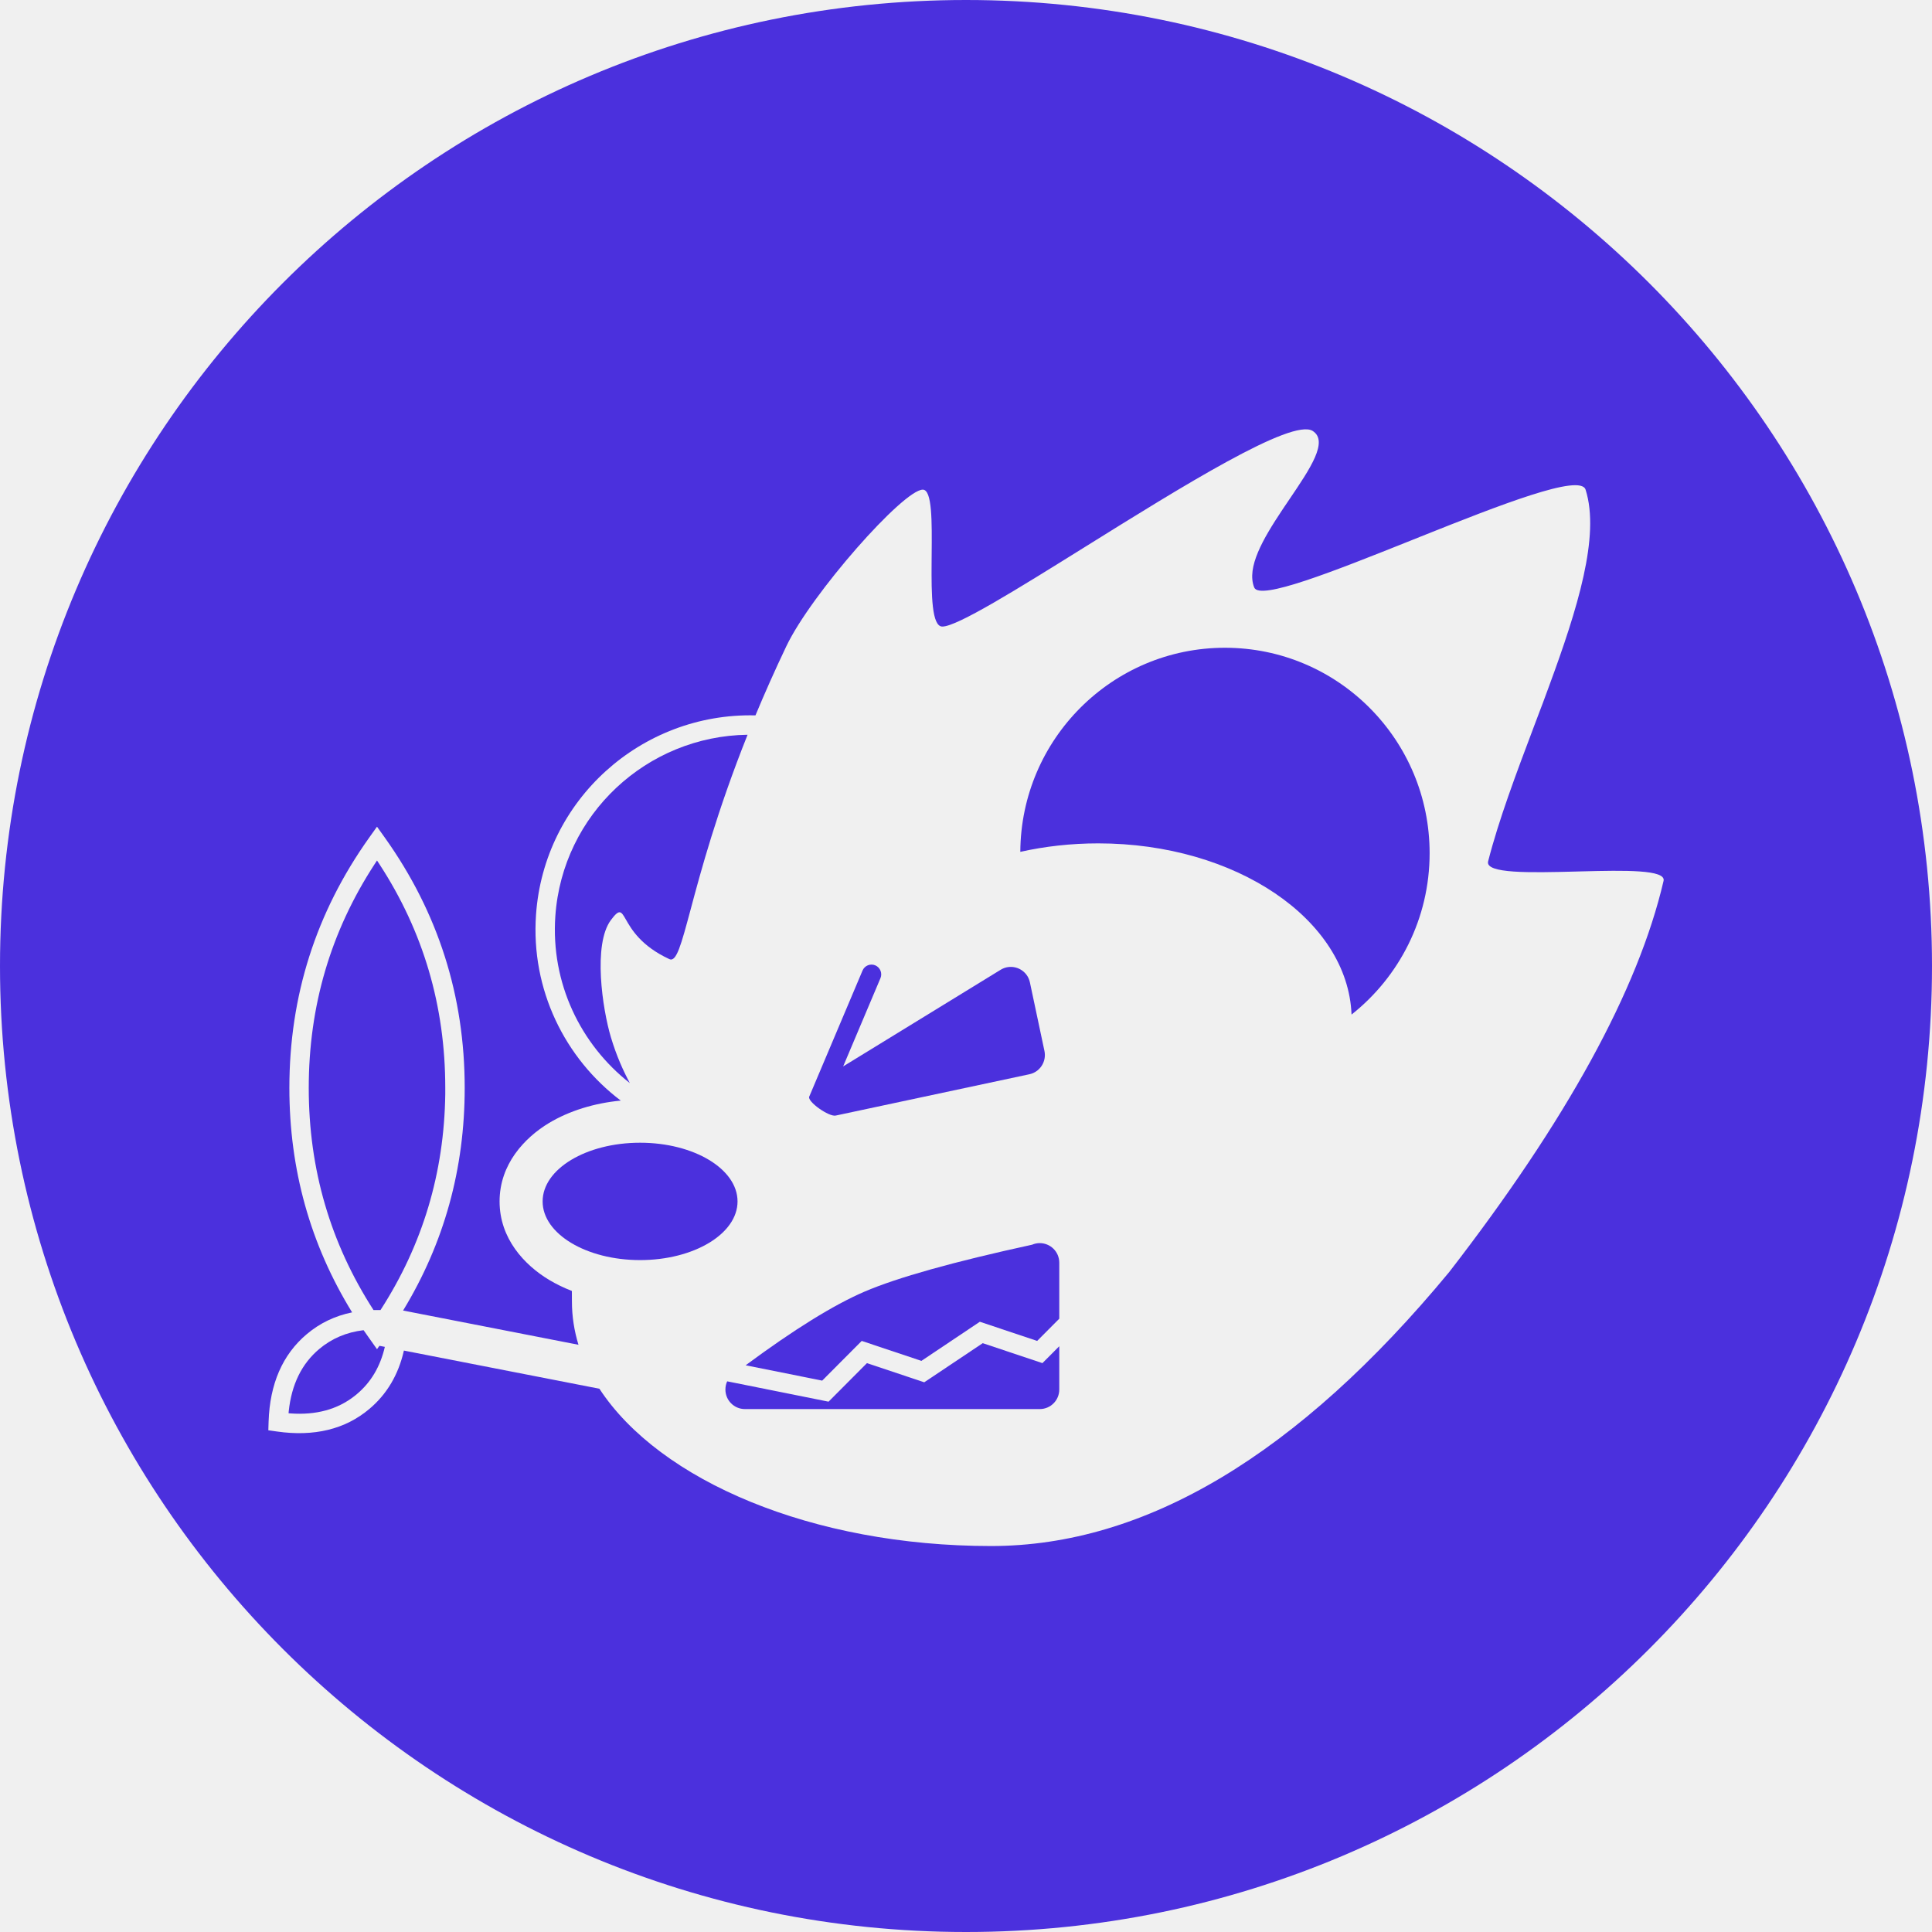
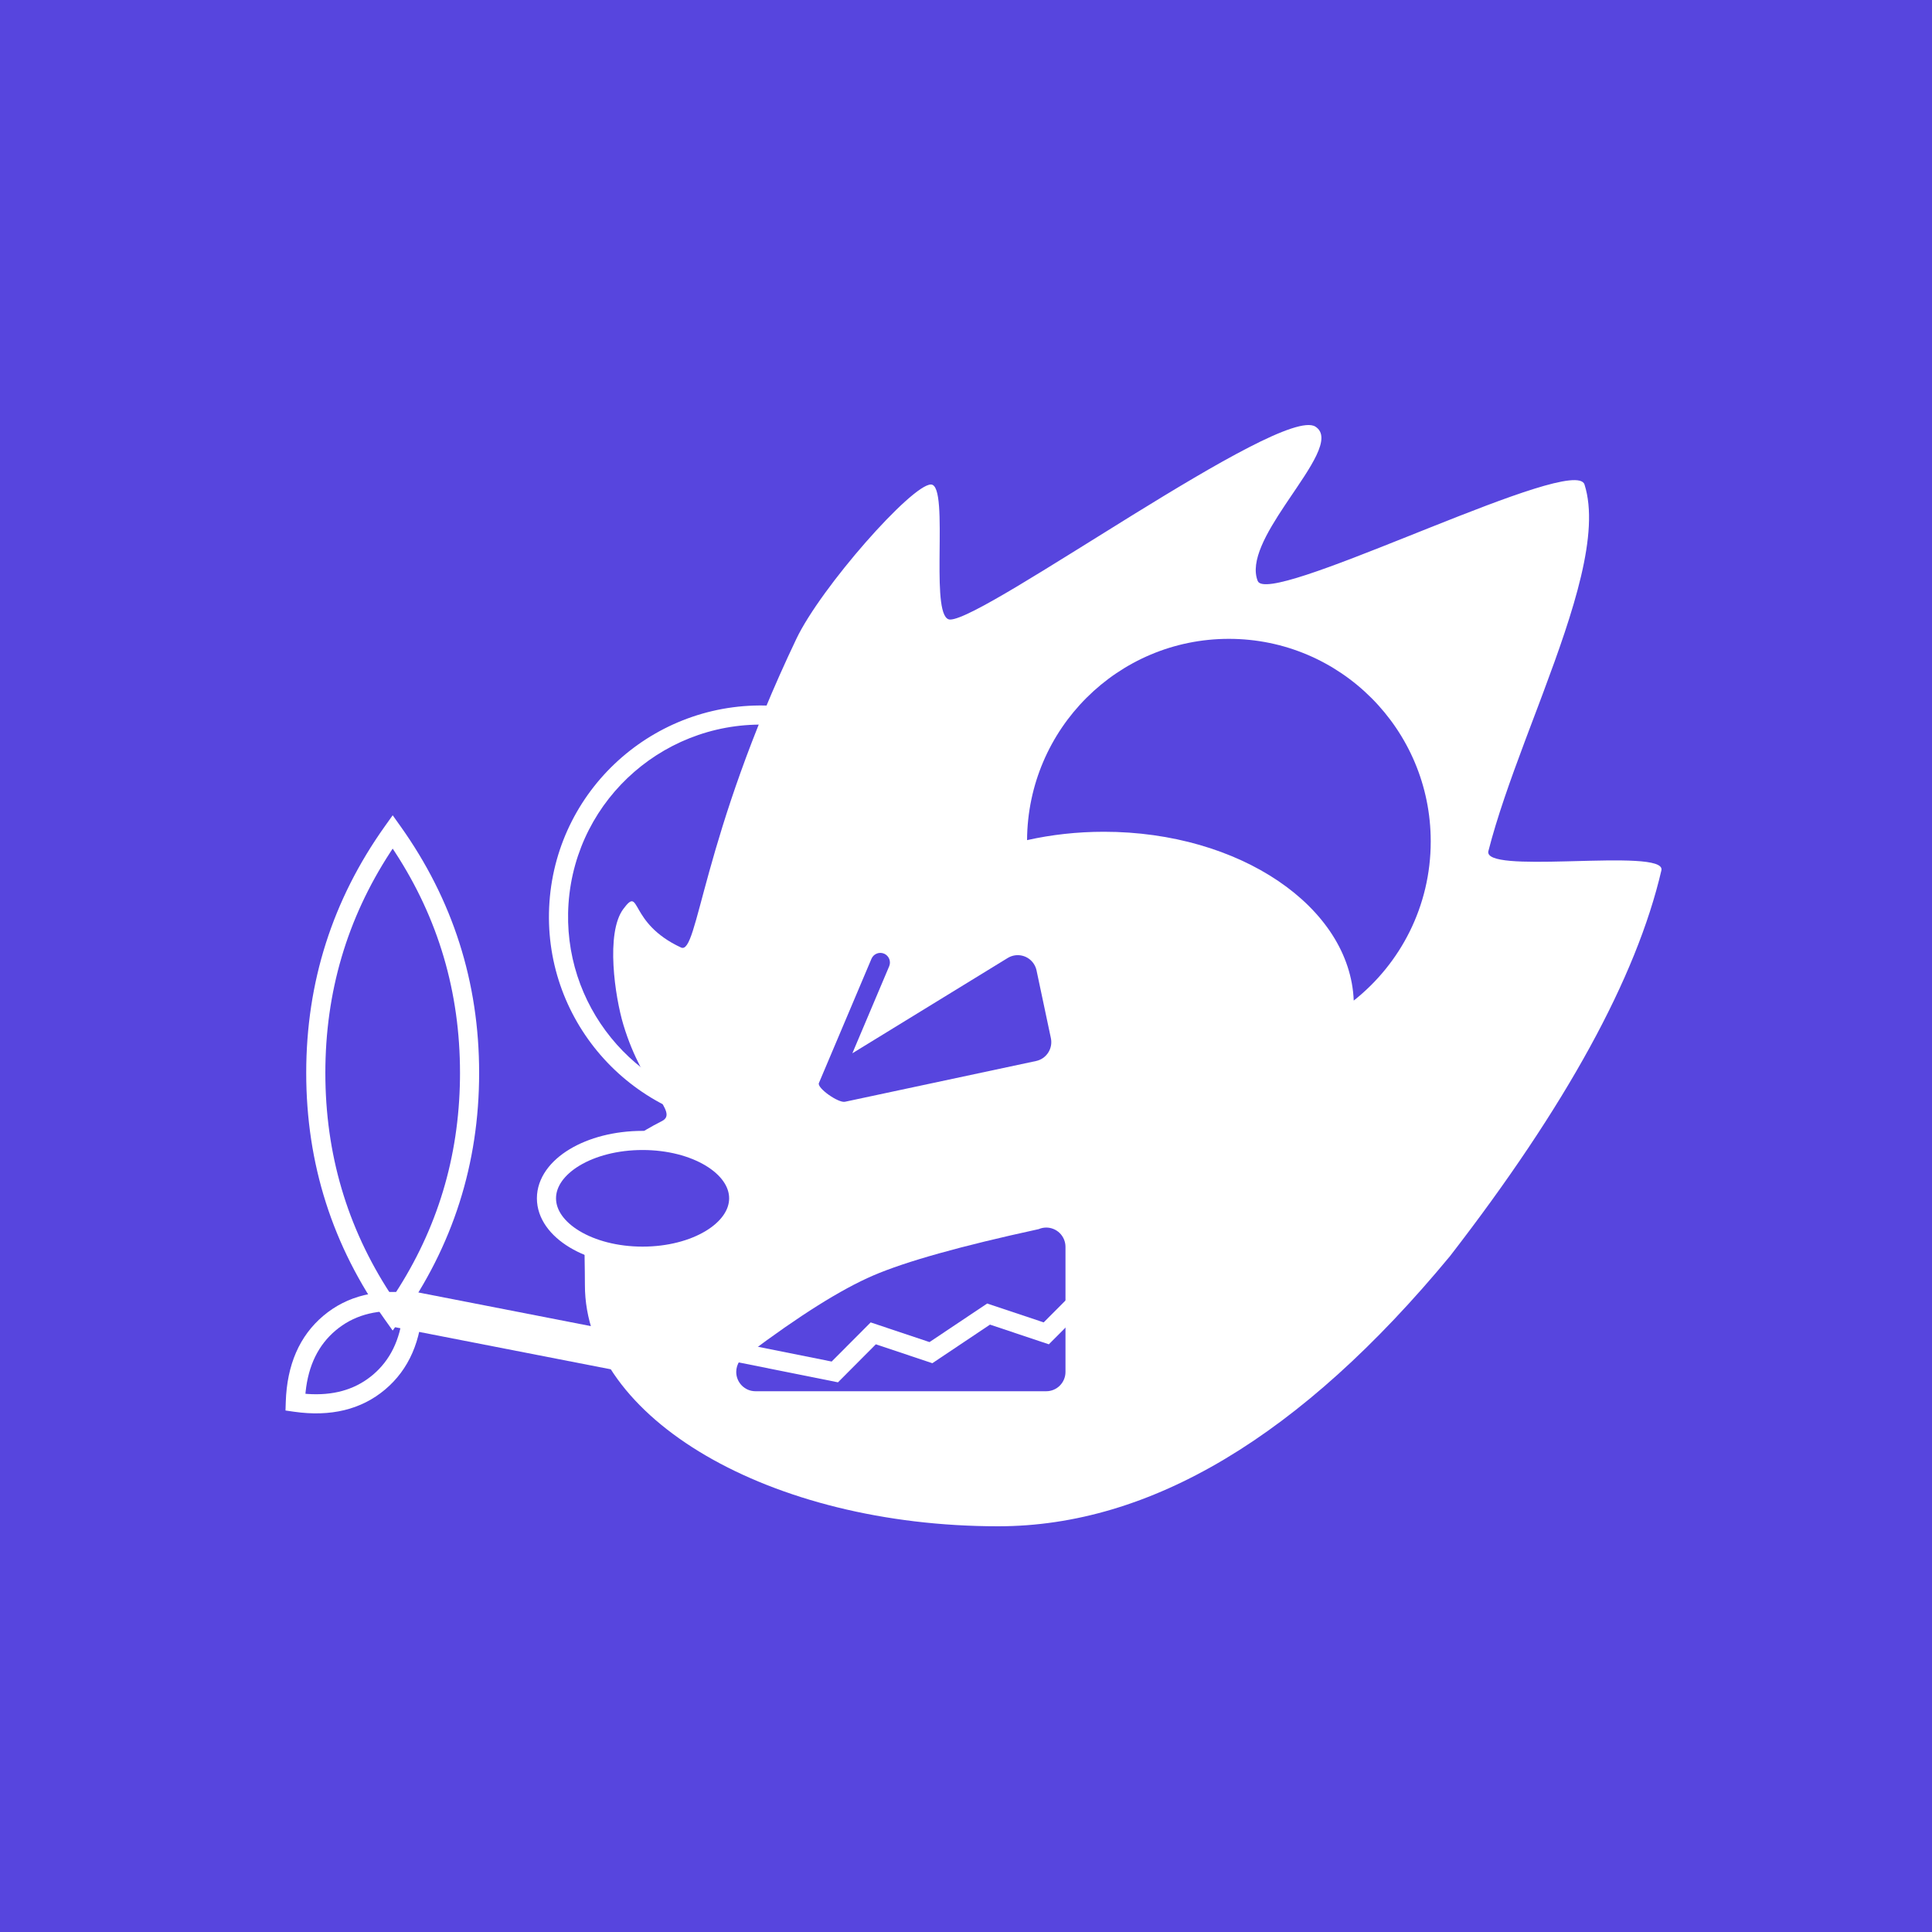
- <svg xmlns="http://www.w3.org/2000/svg" width="36" height="36" viewBox="0 0 36 36" fill="none">
-   <path d="M10.348 17.069C10.481 15.171 12.054 13.716 13.93 13.691C13.357 15.126 13.059 16.235 12.868 16.95C12.691 17.608 12.604 17.933 12.473 17.872C11.944 17.627 11.764 17.312 11.663 17.135C11.572 16.976 11.544 16.929 11.384 17.143C11.045 17.596 11.226 18.804 11.384 19.33C11.487 19.674 11.614 19.954 11.736 20.182C10.817 19.462 10.261 18.317 10.348 17.069Z" fill="#4B30DD" />
-   <path d="M19.232 23.193C19.416 23.114 19.63 23.2 19.709 23.385C19.728 23.43 19.738 23.479 19.738 23.528V24.572L19.326 24.986L18.258 24.629L17.169 25.358L16.057 24.986L15.32 25.726L13.894 25.44C14.795 24.773 15.533 24.316 16.106 24.069C16.721 23.805 17.763 23.513 19.232 23.193Z" fill="#4B30DD" />
-   <path d="M13.55 25.739C13.528 25.786 13.517 25.838 13.517 25.892C13.517 26.093 13.679 26.256 13.88 26.256H19.375C19.575 26.256 19.738 26.093 19.738 25.892V25.085L19.424 25.4L18.312 25.028L17.222 25.757L16.154 25.4L15.439 26.118L13.55 25.739Z" fill="#4B30DD" />
-   <path d="M16.406 18.227C16.445 18.135 16.402 18.028 16.31 17.988C16.218 17.949 16.111 17.992 16.072 18.085L15.079 20.434C15.039 20.526 15.446 20.814 15.572 20.787L19.182 20.017C19.378 19.975 19.503 19.781 19.462 19.584L19.191 18.306C19.182 18.265 19.167 18.227 19.146 18.191C19.041 18.02 18.817 17.965 18.646 18.07L15.711 19.871L16.406 18.227Z" fill="#4B30DD" />
-   <path d="M22.825 12.07C24.932 12.07 26.639 13.784 26.639 15.898C26.639 17.118 26.07 18.204 25.184 18.905C25.115 17.135 23.028 15.715 20.464 15.715C19.957 15.715 19.469 15.771 19.012 15.873C19.024 13.771 20.727 12.07 22.825 12.07Z" fill="#4B30DD" />
-   <path d="M13.743 22.387C13.743 22.99 12.93 23.48 11.927 23.48C10.924 23.48 10.111 22.99 10.111 22.387C10.111 21.782 10.924 21.293 11.927 21.293C12.93 21.293 13.743 21.782 13.743 22.387Z" fill="#4B30DD" />
-   <path d="M6.775 24.786C6.809 24.835 6.843 24.884 6.878 24.933L7.025 25.14L7.07 25.077L7.171 25.097C7.086 25.465 6.912 25.757 6.649 25.978L6.606 26.013C6.288 26.262 5.893 26.371 5.413 26.337L5.377 26.334L5.38 26.298C5.433 25.795 5.623 25.411 5.948 25.137C6.18 24.942 6.455 24.824 6.775 24.786Z" fill="#4B30DD" />
-   <path d="M7.09 24.411C7.875 23.195 8.277 21.854 8.297 20.386L8.297 20.272C8.297 18.746 7.888 17.357 7.069 16.101L7.025 16.034L6.981 16.101C6.162 17.357 5.753 18.746 5.753 20.272C5.753 21.785 6.155 23.163 6.96 24.411C7.003 24.41 7.046 24.41 7.09 24.411Z" fill="#4B30DD" />
-   <path fill-rule="evenodd" clip-rule="evenodd" d="M0 18V17.998C0.001 8.057 8.06 0 18 0C27.941 0 36 8.059 36 18C36 27.941 27.941 36 18 36C8.059 36 0 27.941 0 18ZM20.226 10.186C18.96 10.975 17.836 11.675 17.559 11.675C17.362 11.675 17.354 11.09 17.359 10.48L17.36 10.341C17.366 9.723 17.371 9.124 17.195 9.124C16.832 9.124 15.117 11.067 14.653 12.04C14.437 12.493 14.246 12.924 14.077 13.33C11.949 13.279 10.137 14.906 9.988 17.044C9.89 18.44 10.525 19.72 11.567 20.508C11.075 20.555 10.611 20.697 10.229 20.926C9.772 21.202 9.309 21.694 9.309 22.387C9.309 23.08 9.772 23.571 10.229 23.847C10.362 23.927 10.505 23.996 10.656 24.055C10.657 24.119 10.657 24.185 10.657 24.251C10.657 24.527 10.699 24.796 10.779 25.058L7.511 24.42C8.276 23.163 8.659 21.779 8.659 20.272C8.659 18.557 8.163 17.001 7.172 15.61L7.025 15.404L6.878 15.61C5.888 17.001 5.392 18.557 5.392 20.272C5.392 21.793 5.782 23.188 6.561 24.454C6.243 24.519 5.96 24.654 5.715 24.861C5.264 25.241 5.028 25.788 5.005 26.489L5 26.651L5.16 26.674C5.852 26.773 6.431 26.634 6.882 26.254C7.21 25.978 7.425 25.613 7.526 25.166L11.169 25.877C12.29 27.591 15.135 28.808 18.467 28.808C21.342 28.808 24.187 27.107 27.002 23.705C29.193 20.874 30.525 18.444 30.998 16.414C31.047 16.203 30.274 16.216 29.468 16.237L29.358 16.24C28.513 16.262 27.67 16.281 27.729 16.05C27.926 15.278 28.253 14.411 28.581 13.542L28.687 13.261L28.748 13.101L28.807 12.941L28.866 12.781C29.394 11.348 29.819 9.985 29.545 9.124C29.448 8.82 27.956 9.406 26.463 10.002L26.284 10.074C24.852 10.646 23.469 11.196 23.37 10.946C23.223 10.575 23.537 10.038 23.881 9.52L23.935 9.439L23.99 9.358L24.029 9.3C24.414 8.731 24.76 8.221 24.46 8.03C24.077 7.786 22.01 9.074 20.226 10.186Z" fill="#4B30DD" />
+ <svg xmlns="http://www.w3.org/2000/svg" width="200px" height="200px" viewBox="0 0 200 200" version="1.1">
+   <g id="页面-1" stroke="none" stroke-width="1" fill="none" fill-rule="evenodd">
+     <g id="编组-2">
+       <g id="Pangolin1" fill="#5745DE" fill-rule="nonzero">
+         <rect id="矩形" x="0" y="0" width="200" height="200" />
+       </g>
+       <g id="编组" transform="translate(26.34554, 44)">
+         <path d="M50.699,30.586 C38.662,30.586 28.888,40.339 28.815,52.407 L28.808,53.652 L30.022,53.379 C32.5,52.823 35.103,52.537 37.764,52.537 C51.311,52.537 62.279,59.965 62.634,69.062 L62.709,71.008 L64.237,69.8 C69.469,65.661 72.583,59.36 72.583,52.545 C72.583,40.418 62.786,30.586 50.699,30.586 Z M50.699,32.566 C61.691,32.566 70.603,41.51 70.603,52.545 L70.599,52.958 C70.49,58.315 68.269,63.294 64.523,66.921 L64.396,67.041 L64.361,66.85 C62.524,57.557 51.244,50.557 37.764,50.557 L37,50.564 C34.967,50.604 32.968,50.803 31.03,51.155 L30.84,51.191 L30.85,51.044 C31.614,40.706 40.214,32.566 50.699,32.566 Z" id="形状结合" fill="#FFFFFF" fill-rule="nonzero" transform="translate(50.69562, 50.79706) rotate(-86) translate(-50.69562, -50.79706) " />
+         <path d="M72.013,20.136 C75.671,20.136 106.233,-2.119 109.823,0.164 C111.579,1.281 109.3,4.395 107.03,7.762 L106.663,8.31 C104.772,11.15 103.042,14.102 103.853,16.141 C104.385,17.479 111.656,14.619 119.324,11.557 L120.305,11.165 L120.305,11.165 L121.777,10.578 C129.621,7.453 137.175,4.56 137.682,6.156 C139.278,11.171 136.551,19.285 133.418,27.667 L132.839,29.209 C132.71,29.552 132.58,29.895 132.45,30.238 L132.062,31.267 C131.997,31.439 131.933,31.61 131.868,31.781 L131.482,32.808 C130.011,36.738 128.626,40.6 127.733,44.101 C127.43,45.288 131.448,45.273 135.756,45.168 L136.475,45.15 C141.163,45.028 145.928,44.874 145.642,46.098 C143.051,57.217 135.755,70.532 123.753,86.04 C108.329,104.68 92.741,114 76.988,114 C53.359,114 34.204,102.823 34.204,89.036 C34.204,81.498 33.112,76.638 42.164,72.061 C44.005,71.13 40.259,68.975 38.184,62.075 C37.316,59.19 36.329,52.575 38.184,50.092 C40.039,47.61 38.644,51.534 44.154,54.087 C45.923,54.906 46.235,42.815 56.094,22.133 C58.635,16.802 68.033,6.156 70.023,6.156 C71.035,6.156 70.951,9.766 70.92,13.317 L70.915,14.003 C70.897,17.19 70.981,20.136 72.013,20.136 Z M83.792,84.288 C83.359,83.274 82.19,82.805 81.179,83.239 C73.131,84.989 67.422,86.588 64.054,88.037 C60.733,89.466 56.406,92.183 51.075,96.187 C50.343,96.502 49.869,97.224 49.869,98.023 C49.869,99.126 50.76,100.02 51.859,100.02 L51.859,100.02 L81.963,100.02 C83.062,100.02 83.953,99.126 83.953,98.023 L83.953,98.023 L83.953,85.075 C83.953,84.804 83.898,84.537 83.792,84.288 Z" id="形状结合" fill="#FFFFFF" />
+         <path d="M65.174,54.722 C65.68,54.937 65.916,55.523 65.701,56.031 L61.891,65.035 L77.972,55.171 C78.91,54.596 80.135,54.892 80.708,55.833 C80.826,56.026 80.91,56.238 80.957,56.46 L82.441,63.466 C82.669,64.545 81.983,65.605 80.908,65.835 L61.128,70.054 C60.441,70.201 58.212,68.627 58.426,68.119 L63.869,55.251 C64.084,54.743 64.668,54.506 65.174,54.722 Z" id="路径" fill="#5745DE" />
+         <path d="M100.868,22.133 C112.408,22.133 121.763,31.521 121.763,43.102 C121.763,49.787 118.646,55.741 113.792,59.581 C113.414,49.884 101.981,42.104 87.933,42.104 C85.156,42.104 82.482,42.408 79.975,42.97 C80.044,31.45 89.372,22.133 100.868,22.133 Z" id="形状结合" fill="#5745DE" />
+         <ellipse id="椭圆形" stroke="#FFFFFF" stroke-width="1.98" fill="#5745DE" cx="40.174" cy="80.049" rx="9.95" ry="5.991" />
+         <polygon id="矩形" fill="#FFFFFF" transform="translate(28.23411, 94.02884) rotate(11) translate(-28.23411, -94.02884) " points="14.301 92.023 42.164 92.041 42.167 96.035 14.304 96.016" />
+         <path d="M15.111,41.53 L14.304,40.397 L13.498,41.53 C8.072,49.149 5.354,57.671 5.354,67.068 C5.354,76.465 8.072,84.987 13.498,92.606 L14.304,93.738 L15.111,92.606 C20.537,84.987 23.254,76.465 23.254,67.068 C23.254,57.671 20.537,49.149 15.111,41.53 Z M14.304,43.849 L14.546,44.215 C19.034,51.099 21.274,58.709 21.274,67.068 L21.27,67.693 C21.161,75.807 18.921,83.209 14.546,89.921 L14.303,90.285 L14.063,89.921 C9.575,83.037 7.334,75.427 7.334,67.068 C7.334,58.709 9.575,51.099 14.063,44.215 L14.304,43.849 Z" id="椭圆形" fill="#FFFFFF" fill-rule="nonzero" />
+         <path d="M10.971,87.317 L10.311,86.726 L9.65,87.316 C6.796,89.87 5.34,92.786 5.346,96.021 C5.352,99.254 6.816,102.173 9.678,104.735 L10.338,105.326 L10.999,104.736 C13.853,102.182 15.308,99.266 15.303,96.031 C15.297,92.798 13.833,89.879 10.971,87.317 Z M10.31,89.419 L10.453,89.563 C12.376,91.555 13.319,93.702 13.323,96.035 L13.318,96.338 C13.244,98.552 12.309,100.595 10.478,102.492 L10.338,102.632 L10.196,102.489 C8.273,100.497 7.33,98.35 7.326,96.017 C7.322,93.685 8.256,91.543 10.171,89.56 L10.31,89.419 Z" id="椭圆形" fill="#FFFFFF" fill-rule="nonzero" transform="translate(10.3244, 96.02595) rotate(50) translate(-10.3244, -96.02595) " />
+         <polygon id="直线" fill="#FFFFFF" fill-rule="nonzero" points="86.936 87.636 88.338 89.034 82.231 95.162 76.139 93.124 70.17 97.119 64.321 95.162 60.4 99.098 48.958 96.802 49.348 94.86 59.747 96.947 63.786 92.895 69.876 94.933 75.847 90.939 81.695 92.894" />
+       </g>
+     </g>
+   </g>
</svg>
